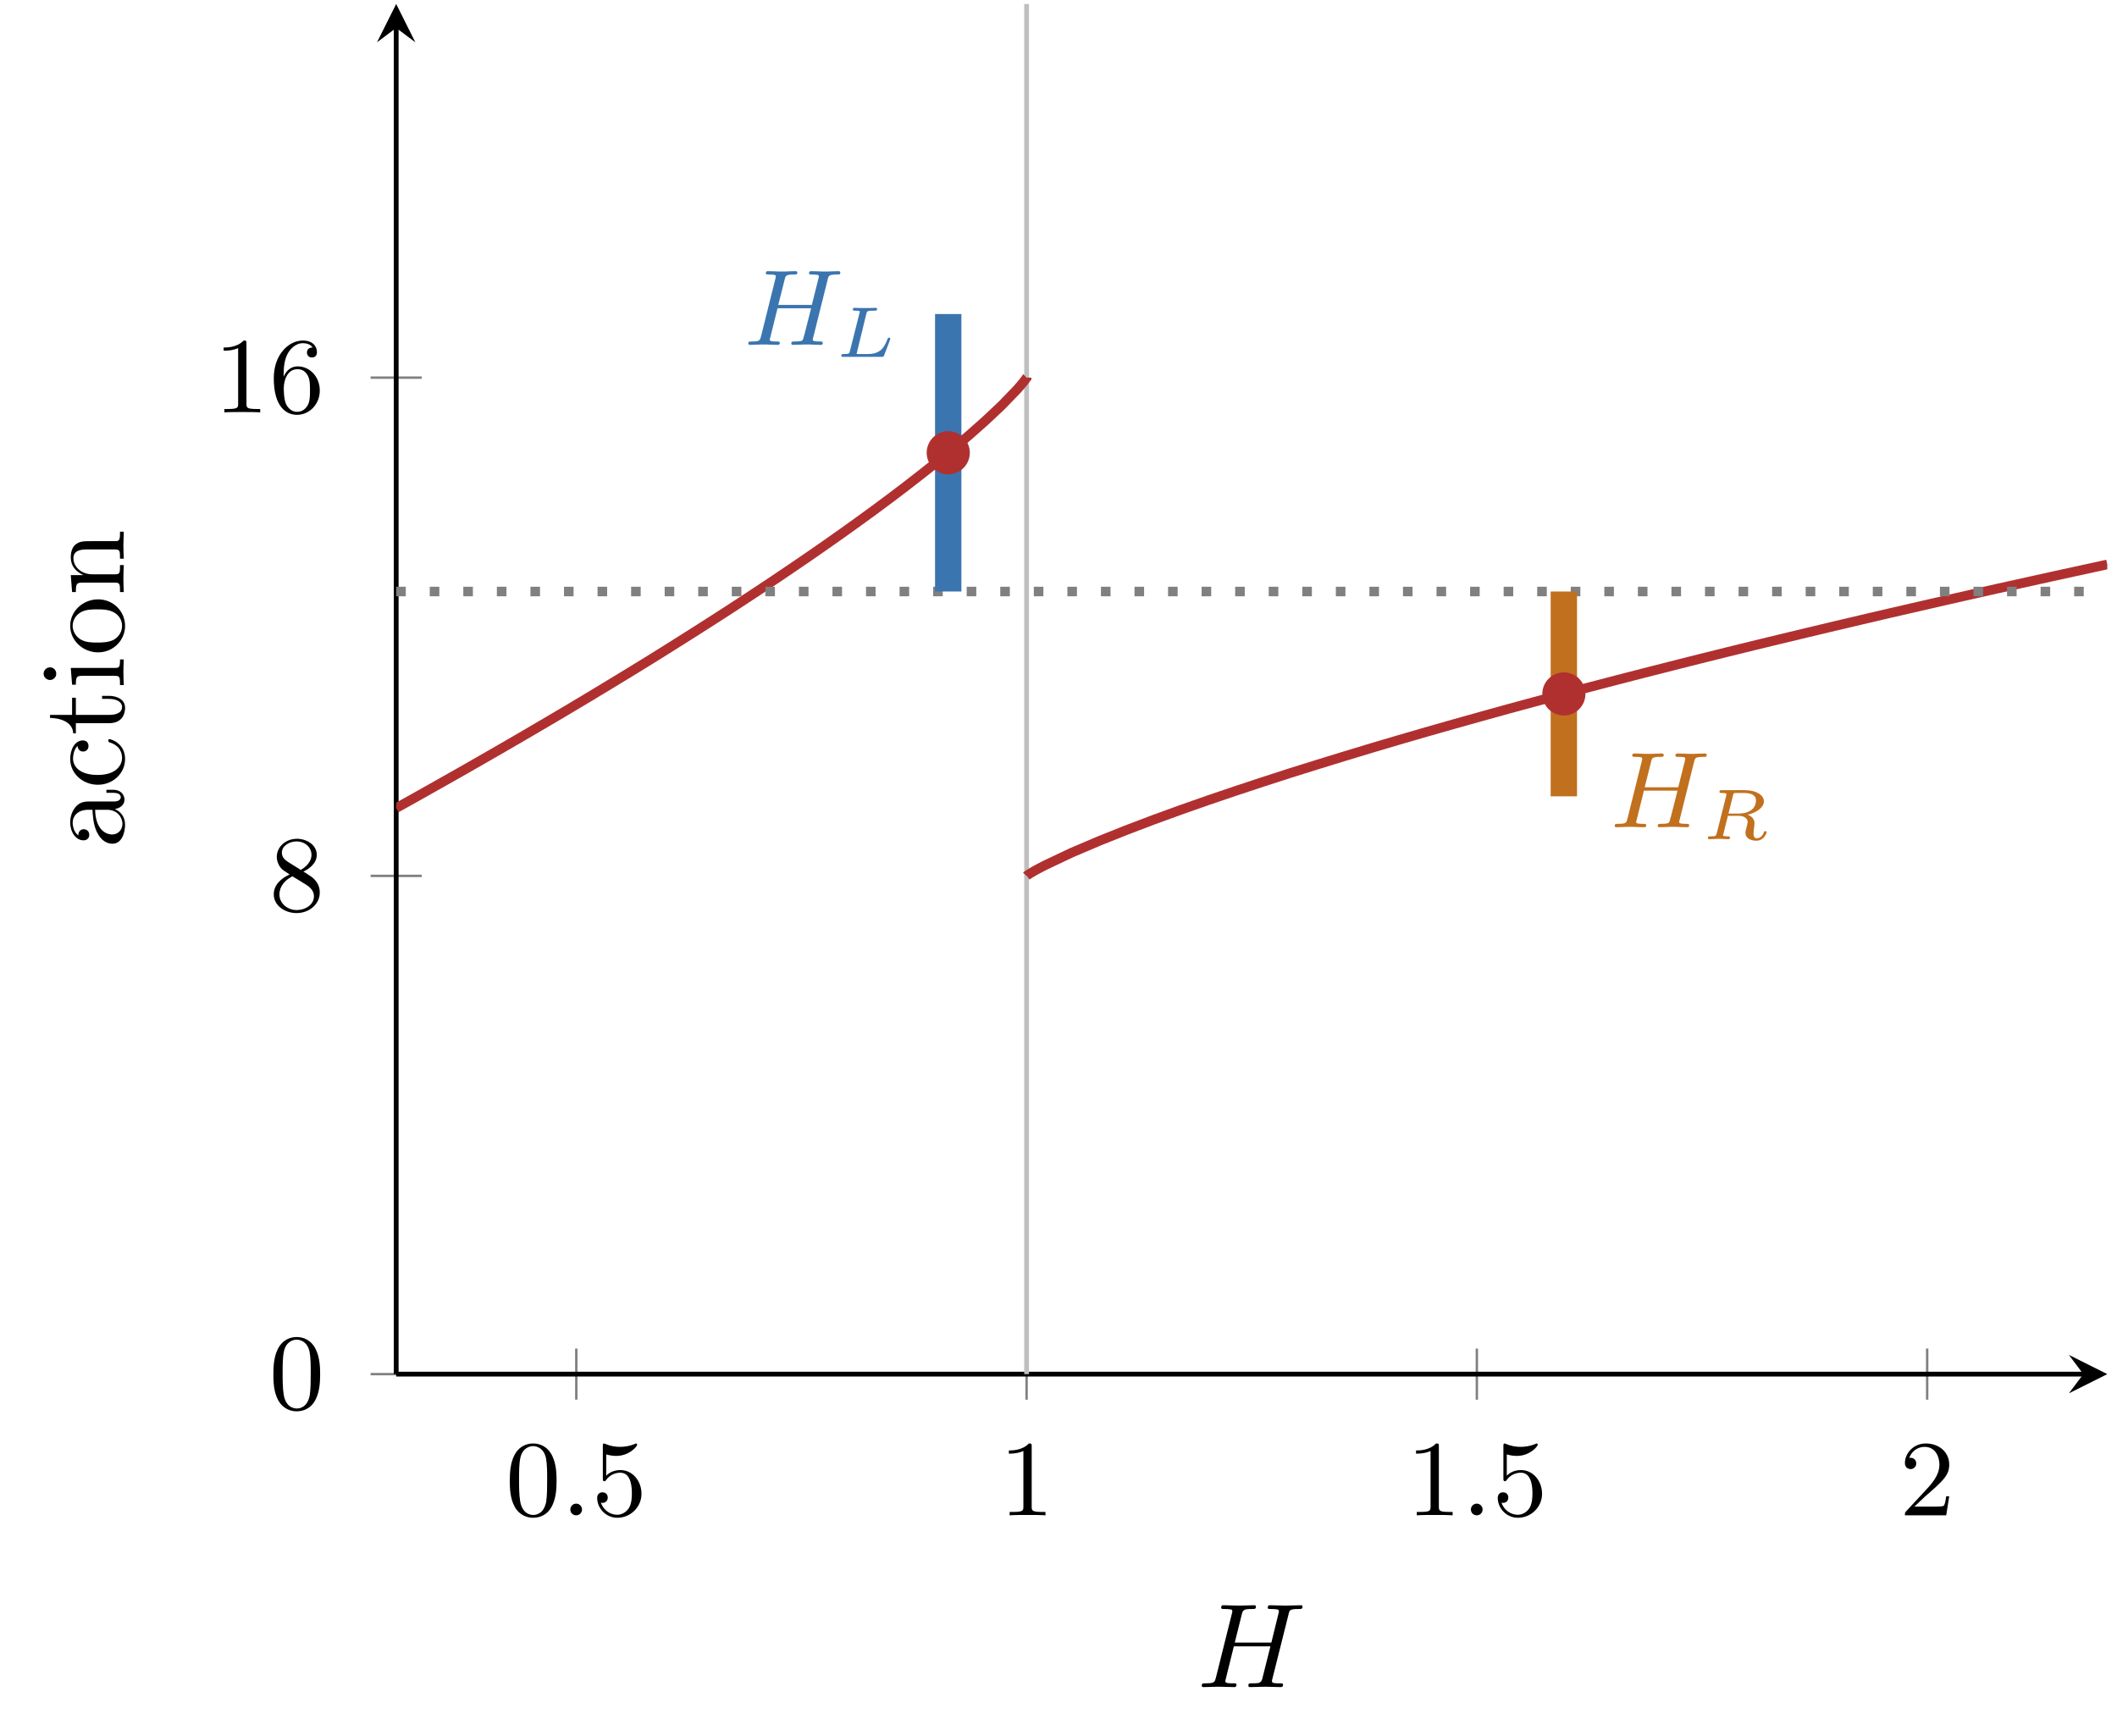
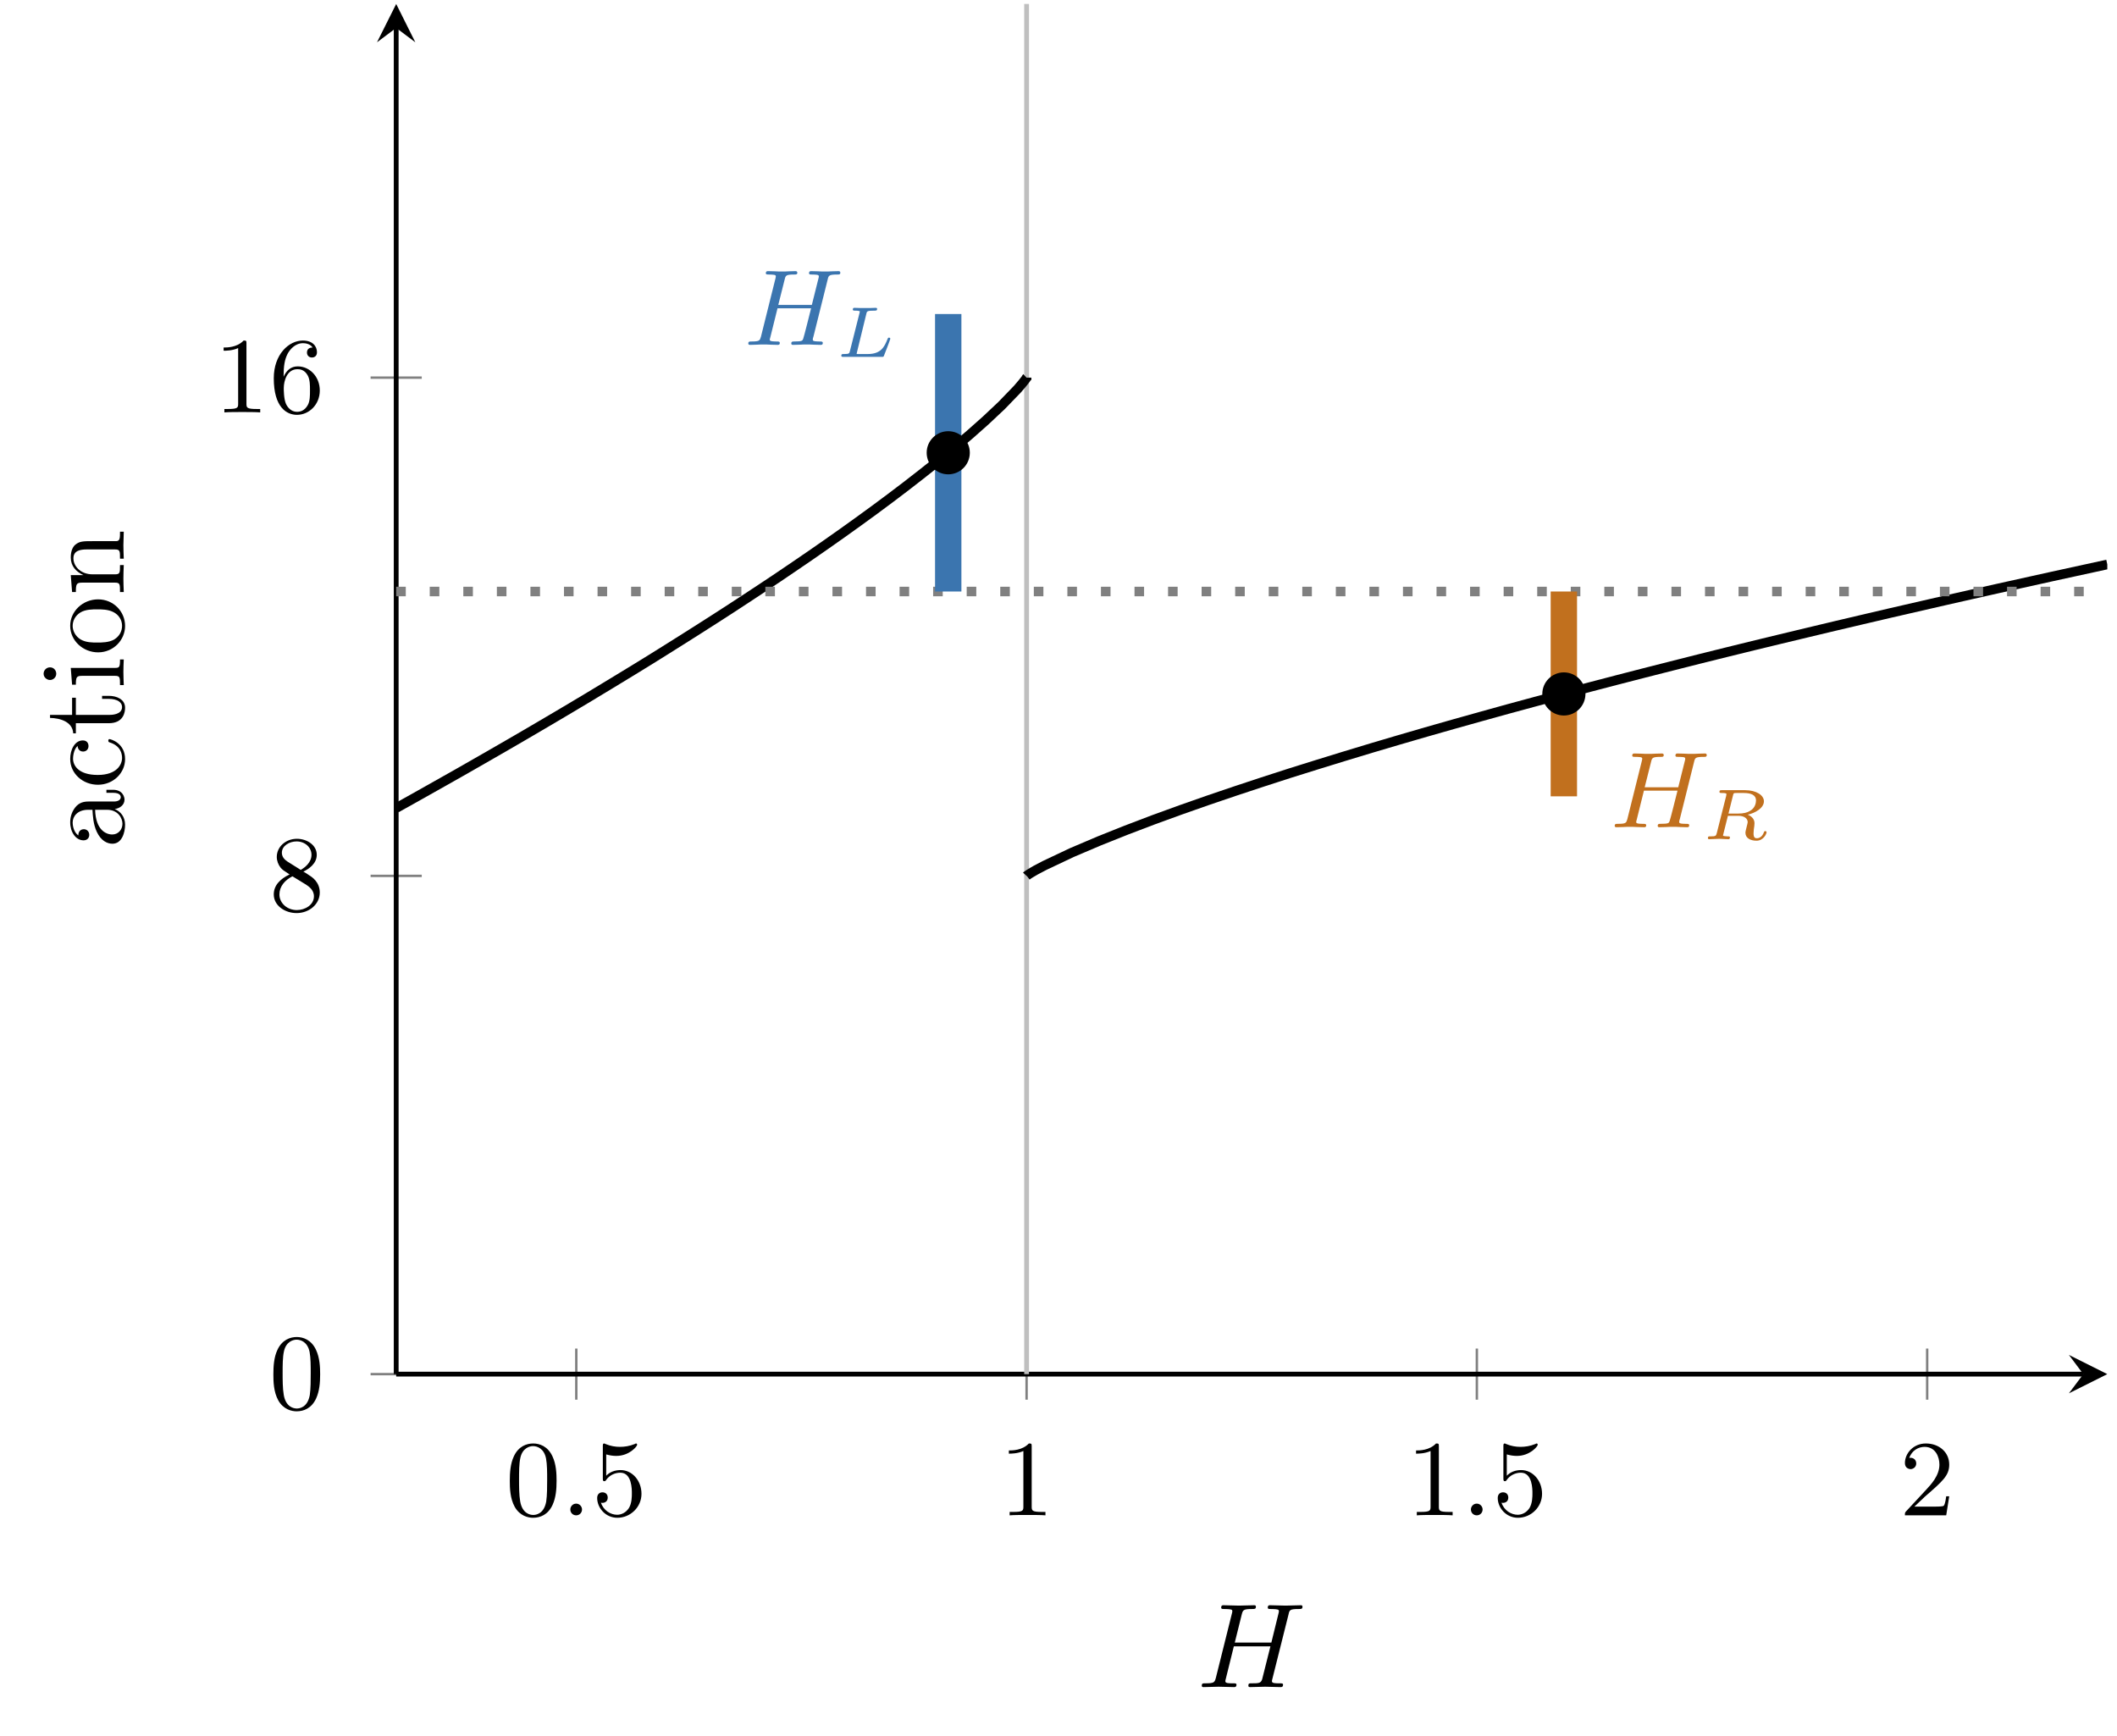
<svg xmlns="http://www.w3.org/2000/svg" xmlns:xlink="http://www.w3.org/1999/xlink" width="175.39" height="143.76" viewBox="0 0 175.39 143.76">
  <defs>
    <g>
      <g id="glyph-0-0">
        <path d="M 4.234 -2.859 C 4.234 -3.453 4.203 -4.234 3.891 -4.891 C 3.5 -5.734 2.812 -5.953 2.297 -5.953 C 1.766 -5.953 1.078 -5.734 0.688 -4.875 C 0.406 -4.266 0.359 -3.547 0.359 -2.859 C 0.359 -2.281 0.375 -1.406 0.766 -0.703 C 1.188 0.047 1.875 0.203 2.281 0.203 C 2.875 0.203 3.531 -0.047 3.906 -0.875 C 4.172 -1.469 4.234 -2.141 4.234 -2.859 Z M 2.297 -0.031 C 2.031 -0.031 1.391 -0.156 1.219 -1.156 C 1.125 -1.688 1.125 -2.453 1.125 -2.969 C 1.125 -3.578 1.125 -4.281 1.234 -4.766 C 1.406 -5.562 1.984 -5.734 2.281 -5.734 C 2.625 -5.734 3.188 -5.547 3.359 -4.719 C 3.453 -4.234 3.453 -3.531 3.453 -2.969 C 3.453 -2.406 3.453 -1.656 3.375 -1.141 C 3.188 -0.109 2.516 -0.031 2.297 -0.031 Z M 2.297 -0.031 " />
      </g>
      <g id="glyph-0-1">
        <path d="M 0.922 -3.078 C 0.922 -2.922 0.922 -2.828 1.047 -2.828 C 1.125 -2.828 1.156 -2.859 1.203 -2.938 C 1.469 -3.312 1.906 -3.531 2.375 -3.531 C 3.328 -3.531 3.328 -2.156 3.328 -1.828 C 3.328 -1.562 3.328 -1 3.078 -0.594 C 2.828 -0.219 2.453 -0.047 2.109 -0.047 C 1.578 -0.047 0.984 -0.391 0.766 -1.047 C 0.781 -1.047 0.828 -1.031 0.891 -1.031 C 1.078 -1.031 1.328 -1.141 1.328 -1.469 C 1.328 -1.75 1.141 -1.906 0.891 -1.906 C 0.703 -1.906 0.453 -1.797 0.453 -1.438 C 0.453 -0.625 1.141 0.203 2.125 0.203 C 3.203 0.203 4.125 -0.672 4.125 -1.781 C 4.125 -2.875 3.359 -3.75 2.391 -3.75 C 1.953 -3.75 1.516 -3.609 1.203 -3.281 L 1.203 -5.047 C 1.469 -4.969 1.75 -4.922 2.031 -4.922 C 3.125 -4.922 3.766 -5.719 3.766 -5.844 C 3.766 -5.922 3.719 -5.953 3.672 -5.953 C 3.656 -5.953 3.641 -5.953 3.562 -5.906 C 3.141 -5.734 2.719 -5.672 2.344 -5.672 C 1.969 -5.672 1.562 -5.734 1.156 -5.906 C 1.062 -5.953 1.047 -5.953 1.031 -5.953 C 0.922 -5.953 0.922 -5.859 0.922 -5.719 Z M 0.922 -3.078 " />
      </g>
      <g id="glyph-0-2">
        <path d="M 2.719 -5.719 C 2.719 -5.938 2.703 -5.953 2.484 -5.953 C 1.938 -5.375 1.109 -5.375 0.828 -5.375 L 0.828 -5.109 C 1 -5.109 1.547 -5.109 2.031 -5.328 L 2.031 -0.719 C 2.031 -0.391 2 -0.281 1.172 -0.281 L 0.891 -0.281 L 0.891 0 C 1.203 -0.031 2 -0.031 2.375 -0.031 C 2.734 -0.031 3.547 -0.031 3.859 0 L 3.859 -0.281 L 3.578 -0.281 C 2.75 -0.281 2.719 -0.391 2.719 -0.719 Z M 2.719 -5.719 " />
      </g>
      <g id="glyph-0-3">
        <path d="M 4.125 -1.578 L 3.875 -1.578 C 3.859 -1.469 3.797 -0.938 3.672 -0.797 C 3.625 -0.719 3 -0.719 2.828 -0.719 L 1.234 -0.719 L 2.125 -1.562 C 3.578 -2.828 4.125 -3.297 4.125 -4.203 C 4.125 -5.234 3.281 -5.953 2.188 -5.953 C 1.156 -5.953 0.453 -5.141 0.453 -4.328 C 0.453 -3.875 0.844 -3.828 0.922 -3.828 C 1.125 -3.828 1.391 -3.984 1.391 -4.297 C 1.391 -4.562 1.203 -4.766 0.922 -4.766 C 0.875 -4.766 0.844 -4.766 0.812 -4.75 C 1.031 -5.391 1.594 -5.672 2.078 -5.672 C 3 -5.672 3.312 -4.828 3.312 -4.203 C 3.312 -3.297 2.625 -2.562 2.188 -2.094 L 0.547 -0.328 C 0.453 -0.219 0.453 -0.203 0.453 0 L 3.875 0 Z M 4.125 -1.578 " />
      </g>
      <g id="glyph-0-4">
        <path d="M 1.531 -4.062 C 1.266 -4.234 1.062 -4.469 1.062 -4.797 C 1.062 -5.375 1.688 -5.734 2.281 -5.734 C 2.969 -5.734 3.516 -5.25 3.516 -4.625 C 3.516 -4 2.984 -3.578 2.625 -3.375 Z M 2.844 -3.234 C 3.297 -3.453 3.953 -3.891 3.953 -4.625 C 3.953 -5.453 3.109 -5.953 2.312 -5.953 C 1.375 -5.953 0.641 -5.281 0.641 -4.453 C 0.641 -4.125 0.766 -3.797 0.969 -3.547 C 1.125 -3.375 1.188 -3.328 1.703 -3 C 0.906 -2.625 0.391 -2.078 0.391 -1.344 C 0.391 -0.406 1.328 0.203 2.281 0.203 C 3.328 0.203 4.203 -0.531 4.203 -1.5 C 4.203 -2.375 3.547 -2.797 3.312 -2.938 C 3.219 -3.016 2.953 -3.172 2.844 -3.234 Z M 1.938 -2.844 L 3.062 -2.156 C 3.266 -2.016 3.719 -1.734 3.719 -1.188 C 3.719 -0.484 3 -0.047 2.297 -0.047 C 1.516 -0.047 0.859 -0.609 0.859 -1.344 C 0.859 -2 1.312 -2.531 1.938 -2.844 Z M 1.938 -2.844 " />
      </g>
      <g id="glyph-0-5">
        <path d="M 1.203 -2.953 C 1.203 -3.875 1.297 -4.375 1.531 -4.844 C 1.719 -5.203 2.156 -5.734 2.812 -5.734 C 3 -5.734 3.406 -5.688 3.609 -5.375 C 3.281 -5.375 3.141 -5.203 3.141 -4.953 C 3.141 -4.734 3.297 -4.547 3.547 -4.547 C 3.797 -4.547 3.969 -4.703 3.969 -4.984 C 3.969 -5.484 3.609 -5.953 2.797 -5.953 C 1.641 -5.953 0.391 -4.812 0.391 -2.828 C 0.391 -0.406 1.469 0.203 2.312 0.203 C 3.312 0.203 4.203 -0.641 4.203 -1.812 C 4.203 -2.953 3.375 -3.812 2.375 -3.812 C 1.828 -3.812 1.453 -3.5 1.203 -2.953 Z M 2.312 -0.047 C 1.797 -0.047 1.5 -0.469 1.391 -0.734 C 1.219 -1.141 1.219 -1.875 1.219 -2.016 C 1.219 -2.625 1.5 -3.578 2.344 -3.578 C 2.5 -3.578 2.938 -3.578 3.219 -3.031 C 3.391 -2.688 3.391 -2.25 3.391 -1.828 C 3.391 -1.391 3.391 -0.953 3.219 -0.625 C 2.938 -0.109 2.547 -0.047 2.312 -0.047 Z M 2.312 -0.047 " />
      </g>
      <g id="glyph-1-0">
        <path d="M 1.75 -0.484 C 1.75 -0.734 1.547 -0.969 1.266 -0.969 C 0.984 -0.969 0.781 -0.734 0.781 -0.484 C 0.781 -0.219 0.984 0 1.266 0 C 1.547 0 1.75 -0.219 1.75 -0.484 Z M 1.75 -0.484 " />
      </g>
      <g id="glyph-1-1">
        <path d="M 6.969 -5.422 C 7.047 -5.75 7.078 -5.828 7.781 -5.828 C 7.922 -5.828 8.016 -5.828 8.016 -5.984 C 8.016 -6.062 7.953 -6.109 7.891 -6.109 L 7.312 -6.094 C 7.047 -6.078 7.031 -6.078 6.75 -6.078 C 6.469 -6.078 6.438 -6.078 6.172 -6.094 C 6 -6.094 5.766 -6.109 5.594 -6.109 C 5.547 -6.109 5.422 -6.109 5.422 -5.938 C 5.422 -5.828 5.5 -5.828 5.688 -5.828 C 5.719 -5.828 5.875 -5.828 6.031 -5.812 C 6.188 -5.797 6.234 -5.766 6.234 -5.672 C 6.234 -5.625 6.234 -5.609 6.203 -5.5 L 5.656 -3.312 L 2.875 -3.312 L 3.406 -5.422 C 3.484 -5.75 3.516 -5.828 4.203 -5.828 C 4.359 -5.828 4.453 -5.828 4.453 -5.984 C 4.453 -6.062 4.391 -6.109 4.312 -6.109 L 3.75 -6.094 C 3.484 -6.078 3.469 -6.078 3.188 -6.078 C 2.891 -6.078 2.875 -6.078 2.609 -6.094 C 2.438 -6.094 2.203 -6.109 2.031 -6.109 C 1.969 -6.109 1.844 -6.109 1.844 -5.938 C 1.844 -5.828 1.938 -5.828 2.125 -5.828 C 2.156 -5.828 2.312 -5.828 2.453 -5.812 C 2.625 -5.797 2.672 -5.766 2.672 -5.672 C 2.672 -5.625 2.656 -5.594 2.641 -5.5 L 1.438 -0.672 C 1.344 -0.359 1.328 -0.281 0.656 -0.281 C 0.484 -0.281 0.391 -0.281 0.391 -0.109 C 0.391 -0.031 0.453 0 0.531 0 C 0.703 0 0.922 -0.016 1.094 -0.016 C 1.359 -0.031 1.375 -0.031 1.656 -0.031 C 1.953 -0.031 1.969 -0.031 2.234 -0.016 C 2.406 -0.016 2.641 0 2.812 0 C 2.891 0 3 0 3 -0.156 C 3 -0.281 2.906 -0.281 2.719 -0.281 C 2.688 -0.281 2.516 -0.281 2.375 -0.297 C 2.188 -0.328 2.172 -0.359 2.172 -0.438 C 2.172 -0.469 2.172 -0.484 2.219 -0.641 L 2.812 -3.031 L 5.594 -3.031 C 5.516 -2.719 4.984 -0.594 4.938 -0.5 C 4.875 -0.344 4.859 -0.281 4.172 -0.281 C 4.062 -0.281 3.953 -0.281 3.953 -0.109 C 3.953 -0.031 4.016 0 4.094 0 C 4.266 0 4.484 -0.016 4.656 -0.016 C 4.922 -0.031 4.938 -0.031 5.234 -0.031 C 5.516 -0.031 5.531 -0.031 5.797 -0.016 C 5.984 -0.016 6.219 0 6.375 0 C 6.453 0 6.562 0 6.562 -0.156 C 6.562 -0.281 6.469 -0.281 6.281 -0.281 C 6.25 -0.281 6.094 -0.281 5.938 -0.297 C 5.75 -0.328 5.734 -0.359 5.734 -0.438 C 5.734 -0.516 5.75 -0.594 5.781 -0.656 Z M 6.969 -5.422 " />
      </g>
      <g id="glyph-2-0">
        <path d="M 2.578 -3.578 C 2.625 -3.781 2.641 -3.828 3.25 -3.828 C 3.391 -3.828 3.469 -3.828 3.469 -3.984 C 3.469 -4 3.453 -4.062 3.359 -4.062 C 3.219 -4.062 3.062 -4.047 2.922 -4.047 C 2.766 -4.047 2.594 -4.047 2.422 -4.047 C 2.297 -4.047 2.156 -4.047 2.016 -4.047 C 1.875 -4.047 1.719 -4.062 1.594 -4.062 C 1.547 -4.062 1.453 -4.062 1.453 -3.922 C 1.453 -3.828 1.531 -3.828 1.656 -3.828 C 1.75 -3.828 1.906 -3.828 2.031 -3.781 C 2.031 -3.734 2.031 -3.688 2 -3.594 L 1.219 -0.5 C 1.172 -0.281 1.156 -0.234 0.719 -0.234 C 0.578 -0.234 0.5 -0.234 0.5 -0.094 C 0.5 0 0.578 0 0.688 0 L 3.844 0 C 4 0 4 0 4.047 -0.125 C 4.109 -0.266 4.562 -1.453 4.562 -1.5 C 4.562 -1.547 4.516 -1.594 4.453 -1.594 C 4.375 -1.594 4.359 -1.547 4.328 -1.469 C 4.062 -0.797 3.766 -0.234 2.688 -0.234 L 1.953 -0.234 C 1.844 -0.234 1.828 -0.234 1.766 -0.25 Z M 2.578 -3.578 " />
      </g>
      <g id="glyph-2-1">
        <path d="M 2.594 -3.625 C 2.641 -3.812 2.641 -3.828 2.891 -3.828 L 3.484 -3.828 C 4.078 -3.828 4.5 -3.672 4.5 -3.203 C 4.5 -3 4.422 -2.578 4 -2.344 C 3.781 -2.203 3.453 -2.125 3.047 -2.125 L 2.219 -2.125 Z M 3.812 -2.031 C 4.391 -2.156 5.156 -2.562 5.156 -3.141 C 5.156 -3.641 4.531 -4.062 3.594 -4.062 L 1.672 -4.062 C 1.562 -4.062 1.469 -4.062 1.469 -3.922 C 1.469 -3.828 1.562 -3.828 1.672 -3.828 C 1.781 -3.828 1.922 -3.828 2.047 -3.781 C 2.047 -3.734 2.047 -3.688 2.031 -3.594 L 1.25 -0.5 C 1.188 -0.281 1.172 -0.234 0.734 -0.234 C 0.594 -0.234 0.594 -0.234 0.562 -0.219 C 0.531 -0.203 0.516 -0.125 0.516 -0.078 C 0.516 -0.062 0.531 0 0.609 0 C 0.797 0 1.219 -0.031 1.406 -0.031 C 1.766 -0.031 1.375 -0.031 1.812 -0.016 C 1.953 -0.016 2.094 0 2.219 0 C 2.25 0 2.297 0 2.312 -0.047 C 2.328 -0.062 2.344 -0.125 2.344 -0.156 C 2.328 -0.234 2.281 -0.234 2.141 -0.234 C 2.078 -0.234 1.984 -0.25 1.922 -0.25 C 1.812 -0.266 1.766 -0.266 1.766 -0.328 C 1.766 -0.344 1.781 -0.375 1.797 -0.438 L 2.172 -1.938 L 3.031 -1.938 C 3.547 -1.938 3.812 -1.703 3.812 -1.406 C 3.812 -1.344 3.75 -1.141 3.719 -1 C 3.656 -0.719 3.625 -0.641 3.625 -0.531 C 3.625 -0.094 4.031 0.125 4.547 0.125 C 5.109 0.125 5.375 -0.438 5.375 -0.578 C 5.375 -0.609 5.344 -0.672 5.266 -0.672 C 5.188 -0.672 5.172 -0.625 5.156 -0.578 C 5.016 -0.172 4.734 -0.078 4.578 -0.078 C 4.422 -0.078 4.297 -0.125 4.297 -0.484 C 4.297 -0.625 4.328 -0.953 4.359 -1.094 C 4.359 -1.156 4.375 -1.281 4.375 -1.328 C 4.375 -1.719 4.062 -1.938 3.812 -2.031 Z M 3.812 -2.031 " />
      </g>
      <g id="glyph-3-0">
        <path d="M 7.578 -6.016 C 7.656 -6.375 7.672 -6.469 8.406 -6.469 C 8.656 -6.469 8.734 -6.469 8.734 -6.672 C 8.734 -6.781 8.625 -6.781 8.609 -6.781 C 8.328 -6.781 7.609 -6.75 7.328 -6.75 C 7.047 -6.75 6.344 -6.781 6.047 -6.781 C 5.969 -6.781 5.859 -6.781 5.859 -6.578 C 5.859 -6.469 5.953 -6.469 6.141 -6.469 C 6.156 -6.469 6.344 -6.469 6.516 -6.453 C 6.703 -6.422 6.781 -6.422 6.781 -6.297 C 6.781 -6.25 6.781 -6.234 6.75 -6.109 L 6.156 -3.688 L 3.125 -3.688 L 3.703 -6.016 C 3.797 -6.375 3.828 -6.469 4.547 -6.469 C 4.797 -6.469 4.875 -6.469 4.875 -6.672 C 4.875 -6.781 4.766 -6.781 4.75 -6.781 C 4.469 -6.781 3.75 -6.75 3.469 -6.75 C 3.188 -6.75 2.484 -6.781 2.188 -6.781 C 2.109 -6.781 2 -6.781 2 -6.578 C 2 -6.469 2.094 -6.469 2.281 -6.469 C 2.297 -6.469 2.484 -6.469 2.656 -6.453 C 2.844 -6.422 2.922 -6.422 2.922 -6.297 C 2.922 -6.25 2.922 -6.219 2.891 -6.109 L 1.562 -0.781 C 1.453 -0.391 1.438 -0.312 0.656 -0.312 C 0.469 -0.312 0.391 -0.312 0.391 -0.109 C 0.391 0 0.5 0 0.531 0 C 0.797 0 1.516 -0.031 1.781 -0.031 C 2 -0.031 2.219 -0.016 2.422 -0.016 C 2.641 -0.016 2.859 0 3.062 0 C 3.141 0 3.266 0 3.266 -0.203 C 3.266 -0.312 3.172 -0.312 2.984 -0.312 C 2.625 -0.312 2.344 -0.312 2.344 -0.484 C 2.344 -0.547 2.359 -0.594 2.375 -0.656 L 3.047 -3.375 L 6.078 -3.375 C 5.656 -1.719 5.422 -0.781 5.391 -0.641 C 5.281 -0.312 5.094 -0.312 4.484 -0.312 C 4.328 -0.312 4.25 -0.312 4.25 -0.109 C 4.25 0 4.359 0 4.391 0 C 4.656 0 5.375 -0.031 5.641 -0.031 C 5.859 -0.031 6.078 -0.016 6.281 -0.016 C 6.5 -0.016 6.719 0 6.922 0 C 7 0 7.125 0 7.125 -0.203 C 7.125 -0.312 7.031 -0.312 6.844 -0.312 C 6.484 -0.312 6.203 -0.312 6.203 -0.484 C 6.203 -0.547 6.219 -0.594 6.234 -0.656 Z M 7.578 -6.016 " />
      </g>
      <g id="glyph-4-0">
        <path d="M -0.75 -3.297 C -0.359 -3.344 0.062 -3.609 0.062 -4.078 C 0.062 -4.281 -0.078 -4.891 -0.891 -4.891 L -1.438 -4.891 L -1.438 -4.641 L -0.891 -4.641 C -0.312 -4.641 -0.25 -4.391 -0.25 -4.281 C -0.25 -3.953 -0.688 -3.922 -0.75 -3.922 L -2.734 -3.922 C -3.141 -3.922 -3.531 -3.922 -3.906 -3.562 C -4.281 -3.172 -4.438 -2.672 -4.438 -2.203 C -4.438 -1.391 -3.984 -0.703 -3.328 -0.703 C -3.031 -0.703 -2.859 -0.906 -2.859 -1.156 C -2.859 -1.438 -3.062 -1.625 -3.312 -1.625 C -3.438 -1.625 -3.766 -1.562 -3.766 -1.109 C -4.125 -1.375 -4.234 -1.859 -4.234 -2.188 C -4.234 -2.672 -3.844 -3.234 -2.953 -3.234 L -2.594 -3.234 C -2.562 -2.734 -2.531 -2.031 -2.234 -1.406 C -1.891 -0.672 -1.375 -0.422 -0.938 -0.422 C -0.141 -0.422 0.109 -1.375 0.109 -2 C 0.109 -2.656 -0.281 -3.109 -0.75 -3.297 Z M -2.375 -3.234 L -1.391 -3.234 C -0.453 -3.234 -0.109 -2.516 -0.109 -2.078 C -0.109 -1.594 -0.453 -1.188 -0.953 -1.188 C -1.5 -1.188 -2.328 -1.594 -2.375 -3.234 Z M -2.375 -3.234 " />
      </g>
      <g id="glyph-4-1">
        <path d="M -2.156 -1.156 C -3.781 -1.156 -4.203 -1.969 -4.203 -2.5 C -4.203 -2.594 -4.188 -3.219 -3.828 -3.562 C -3.797 -3.156 -3.5 -3.094 -3.375 -3.094 C -3.109 -3.094 -2.922 -3.281 -2.922 -3.547 C -2.922 -3.812 -3.078 -4.016 -3.391 -4.016 C -4.062 -4.016 -4.438 -3.25 -4.438 -2.484 C -4.438 -1.25 -3.375 -0.344 -2.141 -0.344 C -0.875 -0.344 0.109 -1.312 0.109 -2.469 C 0.109 -3.797 -1.078 -4.125 -1.188 -4.125 C -1.281 -4.125 -1.281 -4.016 -1.281 -3.984 C -1.281 -3.906 -1.234 -3.875 -1.188 -3.859 C -0.266 -3.578 -0.141 -2.922 -0.141 -2.562 C -0.141 -2.031 -0.562 -1.156 -2.156 -1.156 Z M -2.156 -1.156 " />
      </g>
      <g id="glyph-4-2">
        <path d="M -3.969 -1.719 L -3.969 -3.141 L -4.281 -3.141 L -4.281 -1.719 L -6.109 -1.719 L -6.109 -1.469 C -5.281 -1.453 -4.234 -1.156 -4.188 -0.188 L -3.969 -0.188 L -3.969 -1.031 L -1.234 -1.031 C -0.016 -1.031 0.109 -1.953 0.109 -2.312 C 0.109 -3.016 -0.594 -3.297 -1.234 -3.297 L -1.797 -3.297 L -1.797 -3.047 L -1.25 -3.047 C -0.516 -3.047 -0.141 -2.75 -0.141 -2.375 C -0.141 -1.719 -1.047 -1.719 -1.203 -1.719 Z M -3.969 -1.719 " />
      </g>
      <g id="glyph-4-3">
        <path d="M -4.391 -1.75 L -4.281 -0.359 L -3.969 -0.359 C -3.969 -1.016 -3.906 -1.094 -3.422 -1.094 L -0.75 -1.094 C -0.312 -1.094 -0.312 -0.984 -0.312 -0.328 L 0 -0.328 C -0.016 -0.641 -0.031 -1.188 -0.031 -1.422 C -0.031 -1.766 -0.016 -2.109 0 -2.453 L -0.312 -2.453 C -0.312 -1.797 -0.359 -1.75 -0.75 -1.75 Z M -6.109 -1.797 C -6.422 -1.797 -6.641 -1.547 -6.641 -1.266 C -6.641 -0.969 -6.375 -0.75 -6.109 -0.75 C -5.844 -0.75 -5.594 -0.969 -5.594 -1.266 C -5.594 -1.547 -5.797 -1.797 -6.109 -1.797 Z M -6.109 -1.797 " />
      </g>
      <g id="glyph-4-4">
        <path d="M -2.125 -4.672 C -3.391 -4.672 -4.438 -3.688 -4.438 -2.484 C -4.438 -1.234 -3.359 -0.281 -2.125 -0.281 C -0.844 -0.281 0.109 -1.312 0.109 -2.469 C 0.109 -3.672 -0.859 -4.672 -2.125 -4.672 Z M -0.141 -2.484 C -0.141 -2.047 -0.344 -1.625 -0.797 -1.344 C -1.234 -1.094 -1.844 -1.094 -2.203 -1.094 C -2.594 -1.094 -3.125 -1.094 -3.562 -1.344 C -4.016 -1.609 -4.234 -2.078 -4.234 -2.469 C -4.234 -2.906 -4.016 -3.328 -3.578 -3.594 C -3.156 -3.844 -2.578 -3.844 -2.203 -3.844 C -1.844 -3.844 -1.312 -3.844 -0.875 -3.625 C -0.422 -3.406 -0.141 -2.969 -0.141 -2.484 Z M -0.141 -2.484 " />
      </g>
      <g id="glyph-4-5">
        <path d="M -3.406 -1.094 L -0.75 -1.094 C -0.312 -1.094 -0.312 -0.984 -0.312 -0.312 L 0 -0.312 C -0.016 -0.672 -0.031 -1.172 -0.031 -1.438 C -0.031 -1.703 -0.016 -2.219 0 -2.547 L -0.312 -2.547 C -0.312 -1.891 -0.312 -1.781 -0.75 -1.781 L -2.578 -1.781 C -3.609 -1.781 -4.172 -2.484 -4.172 -3.109 C -4.172 -3.734 -3.625 -3.844 -3.062 -3.844 L -0.75 -3.844 C -0.312 -3.844 -0.312 -3.734 -0.312 -3.078 L 0 -3.078 C -0.016 -3.422 -0.031 -3.922 -0.031 -4.203 C -0.031 -4.453 -0.016 -4.969 0 -5.312 L -0.312 -5.312 C -0.312 -4.797 -0.312 -4.547 -0.609 -4.531 L -2.5 -4.531 C -3.359 -4.531 -3.656 -4.531 -4.016 -4.234 C -4.188 -4.094 -4.391 -3.766 -4.391 -3.188 C -4.391 -2.453 -3.953 -2 -3.344 -1.719 L -4.391 -1.719 L -4.281 -0.312 L -3.969 -0.312 C -3.969 -1.016 -3.906 -1.094 -3.406 -1.094 Z M -3.406 -1.094 " />
      </g>
    </g>
    <clipPath id="clip-0">
      <path clip-rule="nonzero" d="M 171 112 L 174.781 112 L 174.781 116 L 171 116 Z M 171 112 " />
    </clipPath>
    <clipPath id="clip-1">
      <path clip-rule="nonzero" d="M 31 0.129 L 35 0.129 L 35 4 L 31 4 Z M 31 0.129 " />
    </clipPath>
    <clipPath id="clip-2">
      <path clip-rule="nonzero" d="M 84 0.328 L 86 0.328 L 86 113.84 L 84 113.84 Z M 84 0.328 " />
    </clipPath>
    <clipPath id="clip-3">
      <path clip-rule="nonzero" d="M 32.824 20 L 97 20 L 97 79 L 32.824 79 Z M 32.824 20 " />
    </clipPath>
    <clipPath id="clip-4">
      <path clip-rule="nonzero" d="M 73 35 L 174.586 35 L 174.586 84 L 73 84 Z M 73 35 " />
    </clipPath>
    <clipPath id="clip-5">
      <path clip-rule="nonzero" d="M 32.824 48 L 174.586 48 L 174.586 50 L 32.824 50 Z M 32.824 48 " />
    </clipPath>
  </defs>
  <path fill="none" stroke-width="0.199" stroke-linecap="butt" stroke-linejoin="miter" stroke="rgb(50%, 50%, 50%)" stroke-opacity="1" stroke-miterlimit="10" d="M 14.975 -2.124 L 14.975 2.125 M 52.41 -2.124 L 52.41 2.125 M 89.844 -2.124 L 89.844 2.125 M 127.282 -2.124 L 127.282 2.125 " transform="matrix(0.996534, 0, 0, -0.996534, 32.82284, 113.8401)" />
  <path fill="none" stroke-width="0.199" stroke-linecap="butt" stroke-linejoin="miter" stroke="rgb(50%, 50%, 50%)" stroke-opacity="1" stroke-miterlimit="10" d="M -2.127 0 L 2.126 0 M -2.127 41.421 L 2.126 41.421 M -2.127 82.842 L 2.126 82.842 " transform="matrix(0.996534, 0, 0, -0.996534, 32.82284, 113.8401)" />
  <path fill="none" stroke-width="0.399" stroke-linecap="butt" stroke-linejoin="miter" stroke="rgb(0%, 0%, 0%)" stroke-opacity="1" stroke-miterlimit="10" d="M 0.001 0 L 140.261 0 " transform="matrix(0.996534, 0, 0, -0.996534, 32.82284, 113.8401)" />
  <g clip-path="url(#clip-0)">
    <path fill-rule="nonzero" fill="rgb(0%, 0%, 0%)" fill-opacity="1" d="M 174.586 113.84 L 171.406 112.25 L 172.598 113.84 L 171.406 115.43 " />
  </g>
  <path fill="none" stroke-width="0.399" stroke-linecap="butt" stroke-linejoin="miter" stroke="rgb(0%, 0%, 0%)" stroke-opacity="1" stroke-miterlimit="10" d="M 0.001 0 L 0.001 111.915 " transform="matrix(0.996534, 0, 0, -0.996534, 32.82284, 113.8401)" />
  <g clip-path="url(#clip-1)">
    <path fill-rule="nonzero" fill="rgb(0%, 0%, 0%)" fill-opacity="1" d="M 32.824 0.328 L 31.234 3.504 L 32.824 2.312 L 34.41 3.504 " />
  </g>
  <g fill="rgb(0%, 0%, 0%)" fill-opacity="1">
    <use xlink:href="#glyph-0-0" x="41.878" y="125.538" />
  </g>
  <g fill="rgb(0%, 0%, 0%)" fill-opacity="1">
    <use xlink:href="#glyph-1-0" x="46.469" y="125.538" />
  </g>
  <g fill="rgb(0%, 0%, 0%)" fill-opacity="1">
    <use xlink:href="#glyph-0-1" x="49.021" y="125.538" />
  </g>
  <g fill="rgb(0%, 0%, 0%)" fill-opacity="1">
    <use xlink:href="#glyph-0-2" x="82.755" y="125.538" />
  </g>
  <g fill="rgb(0%, 0%, 0%)" fill-opacity="1">
    <use xlink:href="#glyph-0-2" x="116.489" y="125.538" />
  </g>
  <g fill="rgb(0%, 0%, 0%)" fill-opacity="1">
    <use xlink:href="#glyph-1-0" x="121.081" y="125.538" />
  </g>
  <g fill="rgb(0%, 0%, 0%)" fill-opacity="1">
    <use xlink:href="#glyph-0-1" x="123.632" y="125.538" />
  </g>
  <g fill="rgb(0%, 0%, 0%)" fill-opacity="1">
    <use xlink:href="#glyph-0-3" x="157.366" y="125.538" />
  </g>
  <g fill="rgb(0%, 0%, 0%)" fill-opacity="1">
    <use xlink:href="#glyph-0-0" x="22.29" y="116.719" />
  </g>
  <g fill="rgb(0%, 0%, 0%)" fill-opacity="1">
    <use xlink:href="#glyph-0-4" x="22.29" y="75.442" />
  </g>
  <g fill="rgb(0%, 0%, 0%)" fill-opacity="1">
    <use xlink:href="#glyph-0-2" x="17.699" y="34.165" />
    <use xlink:href="#glyph-0-5" x="22.291" y="34.165" />
  </g>
  <g clip-path="url(#clip-2)">
    <path fill="none" stroke-width="0.399" stroke-linecap="butt" stroke-linejoin="miter" stroke="rgb(75%, 75%, 75%)" stroke-opacity="1" stroke-miterlimit="10" d="M 52.41 0 L 52.41 113.907 " transform="matrix(0.996534, 0, 0, -0.996534, 32.82284, 113.8401)" />
  </g>
  <g clip-path="url(#clip-3)">
-     <path fill="none" stroke-width="0.797" stroke-linecap="butt" stroke-linejoin="miter" stroke="rgb(69.019%, 18.825%, 18.825%)" stroke-opacity="1" stroke-miterlimit="10" d="M 0.001 47.058 L 1.326 47.795 L 2.651 48.54 L 3.972 49.284 L 5.297 50.033 L 6.622 50.79 L 7.947 51.55 L 9.272 52.314 L 10.597 53.083 L 11.922 53.859 L 13.247 54.639 L 14.571 55.423 L 15.896 56.215 L 17.221 57.014 L 18.546 57.818 L 19.871 58.625 L 21.196 59.441 L 22.521 60.268 L 23.842 61.099 L 25.167 61.938 L 26.492 62.784 L 27.817 63.639 L 29.141 64.505 L 30.466 65.379 L 31.791 66.261 L 33.116 67.159 L 34.441 68.064 L 35.766 68.985 L 37.091 69.918 L 38.416 70.867 L 39.741 71.831 L 41.066 72.815 L 42.39 73.819 L 43.711 74.846 L 45.036 75.896 L 46.361 76.982 L 47.686 78.107 L 49.011 79.283 L 50.336 80.529 L 51.661 81.901 L 52.084 82.399 L 52.268 82.634 L 52.351 82.744 L 52.382 82.799 L 52.406 82.834 L 52.41 82.838 L 52.41 82.842 " transform="matrix(0.996534, 0, 0, -0.996534, 32.82284, 113.8401)" />
+     <path fill="none" stroke-width="0.797" stroke-linecap="butt" stroke-linejoin="miter" stroke="rgb(0%, 0%, 0%)" stroke-opacity="1" stroke-miterlimit="10" d="M 0.001 47.058 L 1.326 47.795 L 2.651 48.54 L 3.972 49.284 L 5.297 50.033 L 6.622 50.79 L 7.947 51.55 L 9.272 52.314 L 10.597 53.083 L 11.922 53.859 L 13.247 54.639 L 14.571 55.423 L 15.896 56.215 L 17.221 57.014 L 18.546 57.818 L 19.871 58.625 L 21.196 59.441 L 22.521 60.268 L 23.842 61.099 L 25.167 61.938 L 26.492 62.784 L 27.817 63.639 L 29.141 64.505 L 30.466 65.379 L 31.791 66.261 L 33.116 67.159 L 34.441 68.064 L 35.766 68.985 L 37.091 69.918 L 38.416 70.867 L 39.741 71.831 L 41.066 72.815 L 42.39 73.819 L 43.711 74.846 L 45.036 75.896 L 46.361 76.982 L 47.686 78.107 L 49.011 79.283 L 50.336 80.529 L 51.661 81.901 L 52.084 82.399 L 52.268 82.634 L 52.351 82.744 L 52.382 82.799 L 52.406 82.834 L 52.41 82.838 L 52.41 82.842 " transform="matrix(0.996534, 0, 0, -0.996534, 32.82284, 113.8401)" />
  </g>
  <g clip-path="url(#clip-4)">
-     <path fill="none" stroke-width="0.797" stroke-linecap="butt" stroke-linejoin="miter" stroke="rgb(69.019%, 18.825%, 18.825%)" stroke-opacity="1" stroke-miterlimit="10" d="M 52.41 41.421 L 52.421 41.433 L 52.437 41.445 L 52.472 41.468 L 52.551 41.527 L 52.735 41.645 L 53.158 41.892 L 53.907 42.287 L 56.173 43.358 L 58.438 44.322 L 60.704 45.227 L 62.97 46.09 L 65.235 46.913 L 67.501 47.709 L 69.763 48.477 L 72.028 49.226 L 74.294 49.959 L 76.56 50.668 L 78.825 51.366 L 81.091 52.052 L 83.357 52.722 L 85.622 53.381 L 87.888 54.027 L 90.154 54.662 L 92.419 55.29 L 94.685 55.905 L 96.947 56.512 L 99.212 57.112 L 101.478 57.704 L 103.744 58.288 L 106.009 58.864 L 108.275 59.437 L 110.541 60.001 L 112.806 60.558 L 115.072 61.107 L 117.338 61.651 L 119.603 62.192 L 121.869 62.725 L 124.131 63.255 L 128.662 64.297 L 130.928 64.811 L 133.193 65.32 L 137.725 66.324 L 142.256 67.312 " transform="matrix(0.996534, 0, 0, -0.996534, 32.82284, 113.8401)" />
+     <path fill="none" stroke-width="0.797" stroke-linecap="butt" stroke-linejoin="miter" stroke="rgb(0%, 0%, 0%)" stroke-opacity="1" stroke-miterlimit="10" d="M 52.41 41.421 L 52.421 41.433 L 52.437 41.445 L 52.472 41.468 L 52.551 41.527 L 52.735 41.645 L 53.158 41.892 L 53.907 42.287 L 56.173 43.358 L 58.438 44.322 L 60.704 45.227 L 62.97 46.09 L 65.235 46.913 L 67.501 47.709 L 69.763 48.477 L 72.028 49.226 L 74.294 49.959 L 76.56 50.668 L 78.825 51.366 L 81.091 52.052 L 83.357 52.722 L 85.622 53.381 L 87.888 54.027 L 90.154 54.662 L 92.419 55.29 L 94.685 55.905 L 96.947 56.512 L 99.212 57.112 L 101.478 57.704 L 103.744 58.288 L 106.009 58.864 L 108.275 59.437 L 110.541 60.001 L 112.806 60.558 L 115.072 61.107 L 117.338 61.651 L 119.603 62.192 L 121.869 62.725 L 124.131 63.255 L 128.662 64.297 L 130.928 64.811 L 133.193 65.32 L 137.725 66.324 L 142.256 67.312 " transform="matrix(0.996534, 0, 0, -0.996534, 32.82284, 113.8401)" />
  </g>
  <g clip-path="url(#clip-5)">
    <path fill="none" stroke-width="0.797" stroke-linecap="butt" stroke-linejoin="miter" stroke="rgb(50%, 50%, 50%)" stroke-opacity="1" stroke-dasharray="0.797 1.993" stroke-miterlimit="10" d="M 0.001 65.062 L 142.256 65.062 " transform="matrix(0.996534, 0, 0, -0.996534, 32.82284, 113.8401)" />
  </g>
  <path fill="none" stroke-width="2.192" stroke-linecap="butt" stroke-linejoin="miter" stroke="rgb(23.137%, 45.882%, 68.625%)" stroke-opacity="1" stroke-miterlimit="10" d="M 45.895 65.062 L 45.895 88.13 " transform="matrix(0.996534, 0, 0, -0.996534, 32.82284, 113.8401)" />
  <path fill="none" stroke-width="2.192" stroke-linecap="butt" stroke-linejoin="miter" stroke="rgb(75.687%, 43.921%, 11.765%)" stroke-opacity="1" stroke-miterlimit="10" d="M 97.076 48.034 L 97.076 65.062 " transform="matrix(0.996534, 0, 0, -0.996534, 32.82284, 113.8401)" />
-   <path fill-rule="nonzero" fill="rgb(69.019%, 18.825%, 18.825%)" fill-opacity="1" d="M 80.348 37.508 C 80.348 36.52 79.547 35.723 78.559 35.723 C 77.574 35.723 76.773 36.52 76.773 37.508 C 76.773 38.496 77.574 39.297 78.559 39.297 C 79.547 39.297 80.348 38.496 80.348 37.508 Z M 80.348 37.508 " />
-   <path fill-rule="nonzero" fill="rgb(69.019%, 18.825%, 18.825%)" fill-opacity="1" d="M 131.352 57.488 C 131.352 56.504 130.551 55.703 129.562 55.703 C 128.578 55.703 127.777 56.504 127.777 57.488 C 127.777 58.477 128.578 59.277 129.562 59.277 C 130.551 59.277 131.352 58.477 131.352 57.488 Z M 131.352 57.488 " />
+   <path fill-rule="nonzero" fill="rgb(0%, 0%, 0%)" fill-opacity="1" d="M 80.348 37.508 C 80.348 36.52 79.547 35.723 78.559 35.723 C 77.574 35.723 76.773 36.52 76.773 37.508 C 76.773 38.496 77.574 39.297 78.559 39.297 C 79.547 39.297 80.348 38.496 80.348 37.508 Z M 80.348 37.508 " />
+   <path fill-rule="nonzero" fill="rgb(0%, 0%, 0%)" fill-opacity="1" d="M 131.352 57.488 C 131.352 56.504 130.551 55.703 129.562 55.703 C 128.578 55.703 127.777 56.504 127.777 57.488 C 127.777 58.477 128.578 59.277 129.562 59.277 C 130.551 59.277 131.352 58.477 131.352 57.488 Z M 131.352 57.488 " />
  <g fill="rgb(23.137%, 45.882%, 68.625%)" fill-opacity="1">
    <use xlink:href="#glyph-1-1" x="61.604" y="28.571" />
  </g>
  <g fill="rgb(23.137%, 45.882%, 68.625%)" fill-opacity="1">
    <use xlink:href="#glyph-2-0" x="69.2" y="29.564" />
  </g>
  <g fill="rgb(75.687%, 43.921%, 11.765%)" fill-opacity="1">
    <use xlink:href="#glyph-1-1" x="133.385" y="68.532" />
  </g>
  <g fill="rgb(75.687%, 43.921%, 11.765%)" fill-opacity="1">
    <use xlink:href="#glyph-2-1" x="140.982" y="69.524" />
  </g>
  <g fill="rgb(0%, 0%, 0%)" fill-opacity="1">
    <use xlink:href="#glyph-3-0" x="99.174" y="139.768" />
  </g>
  <g fill="rgb(0%, 0%, 0%)" fill-opacity="1">
    <use xlink:href="#glyph-4-0" x="10.254" y="70.321" />
    <use xlink:href="#glyph-4-1" x="10.254" y="65.357" />
    <use xlink:href="#glyph-4-2" x="10.254" y="60.945" />
    <use xlink:href="#glyph-4-3" x="10.254" y="57.084" />
    <use xlink:href="#glyph-4-4" x="10.254" y="54.326" />
    <use xlink:href="#glyph-4-5" x="10.254" y="49.362" />
  </g>
</svg>
